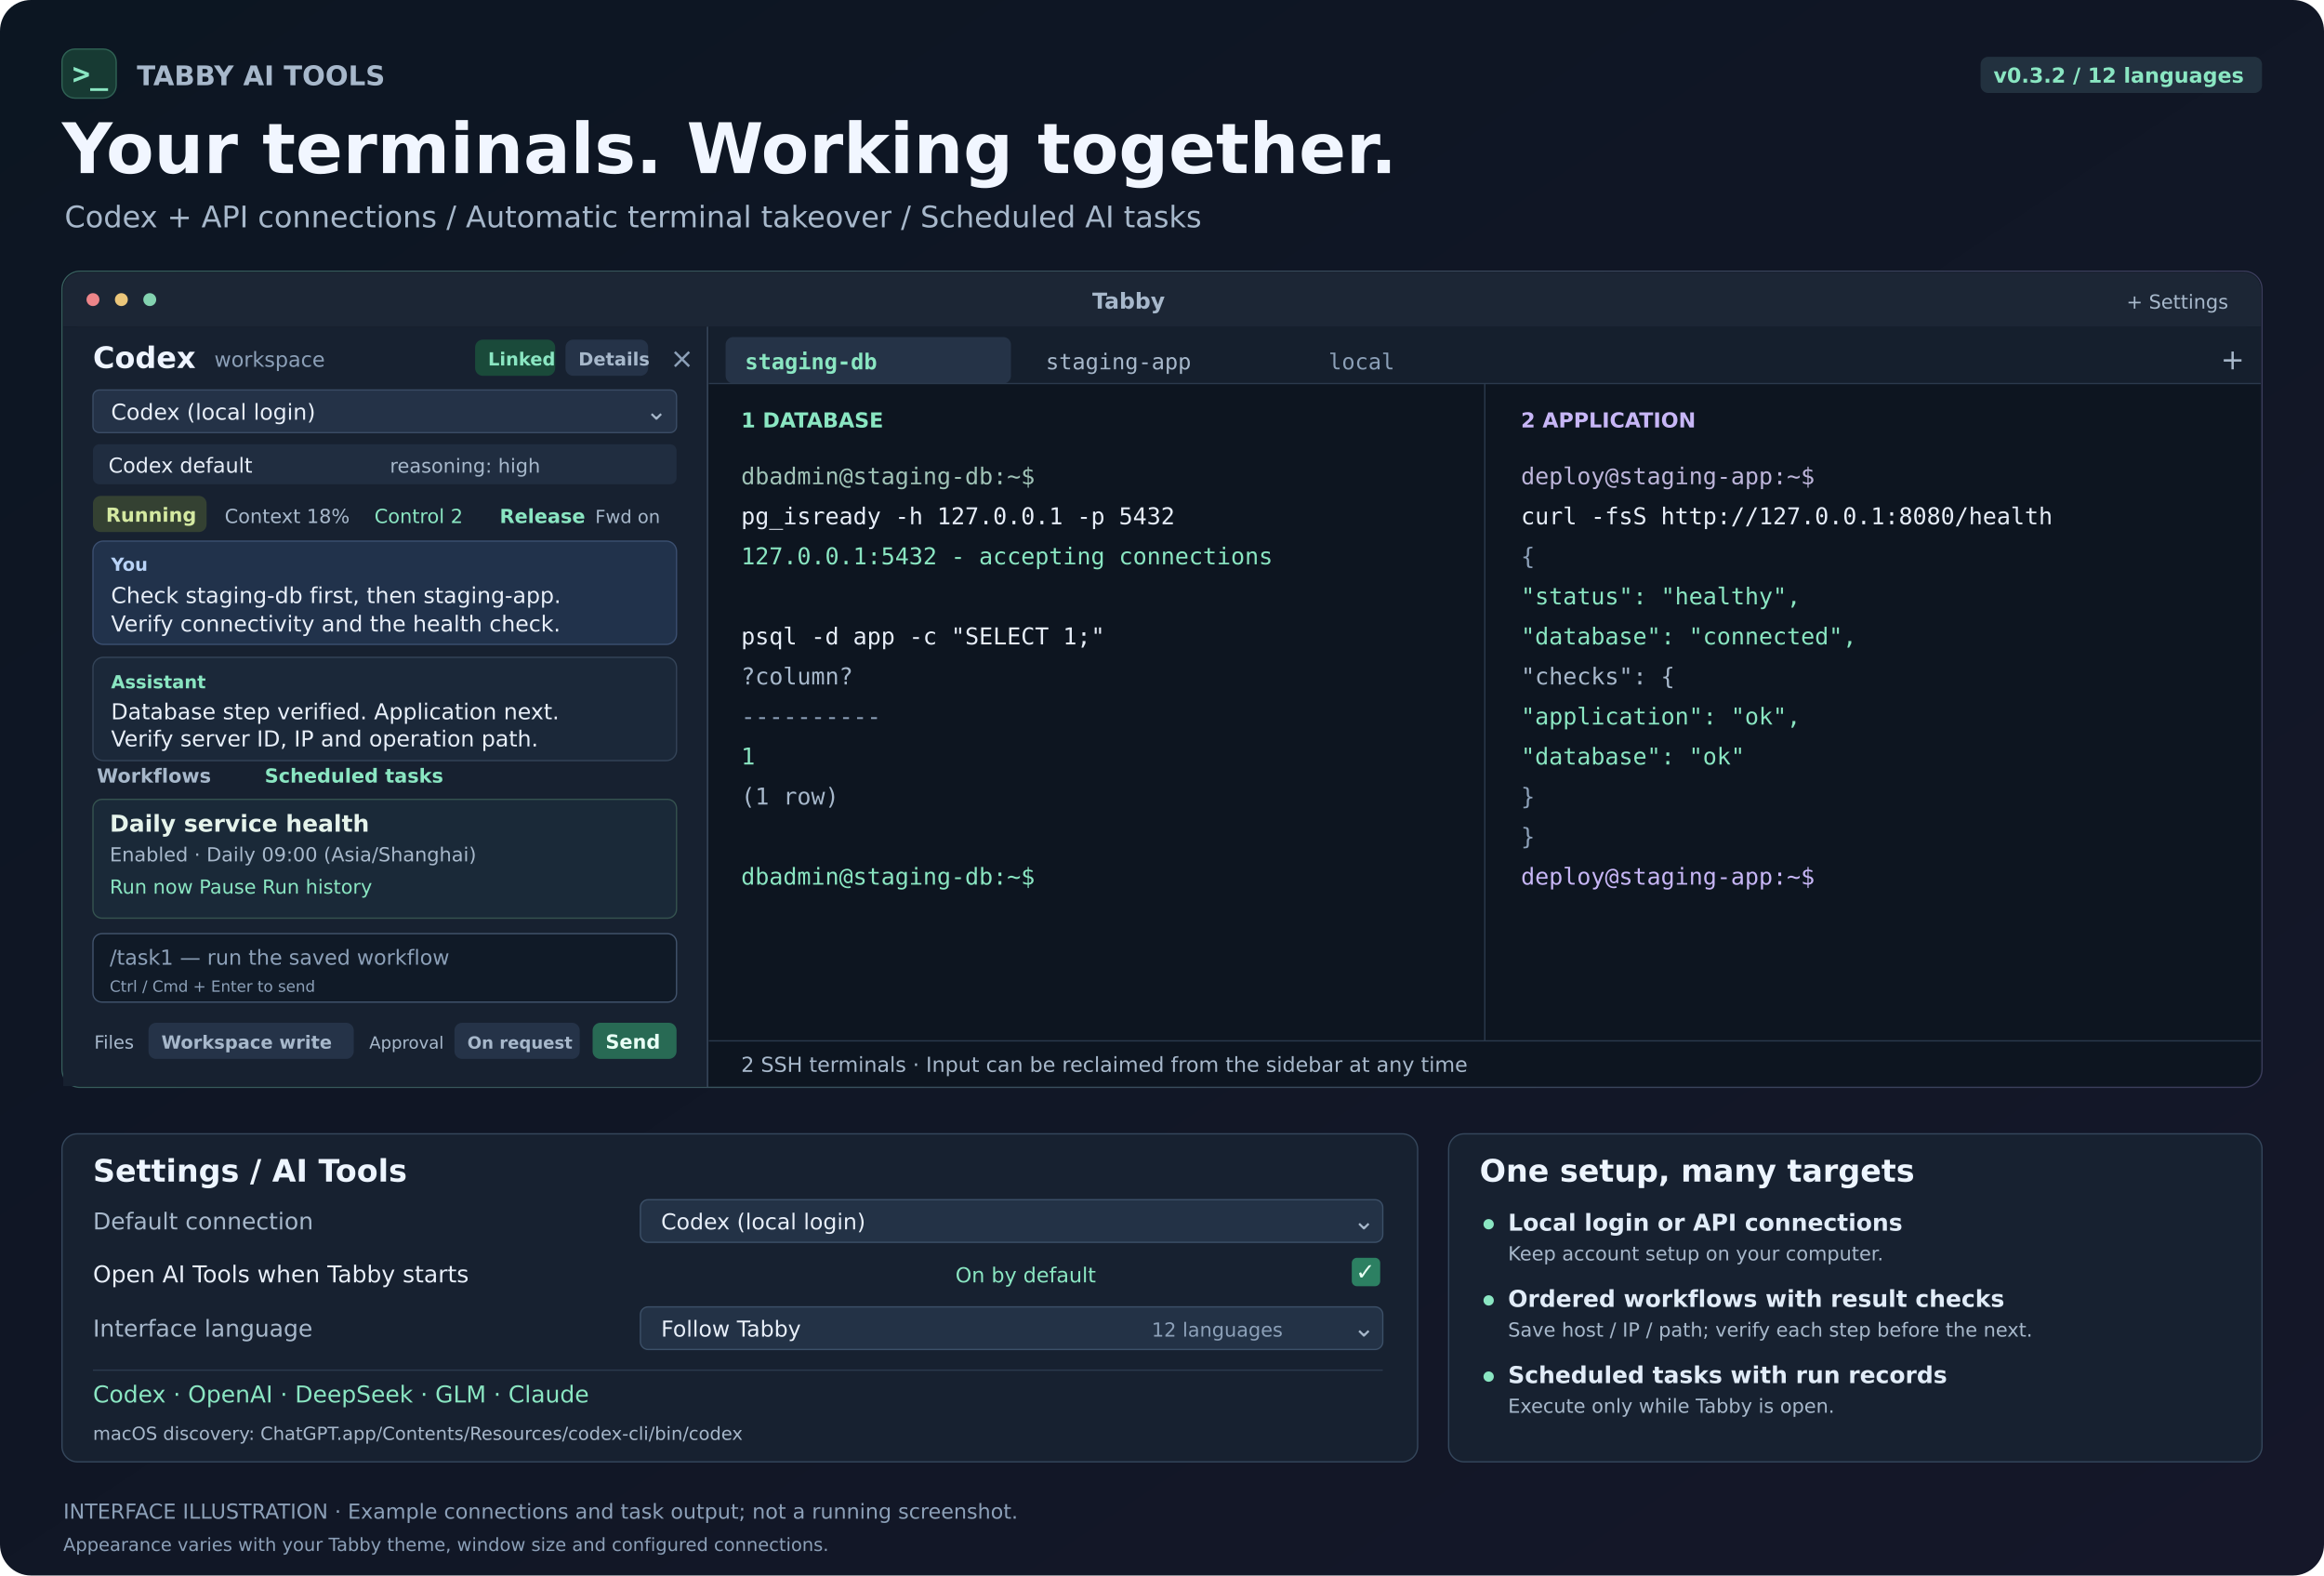
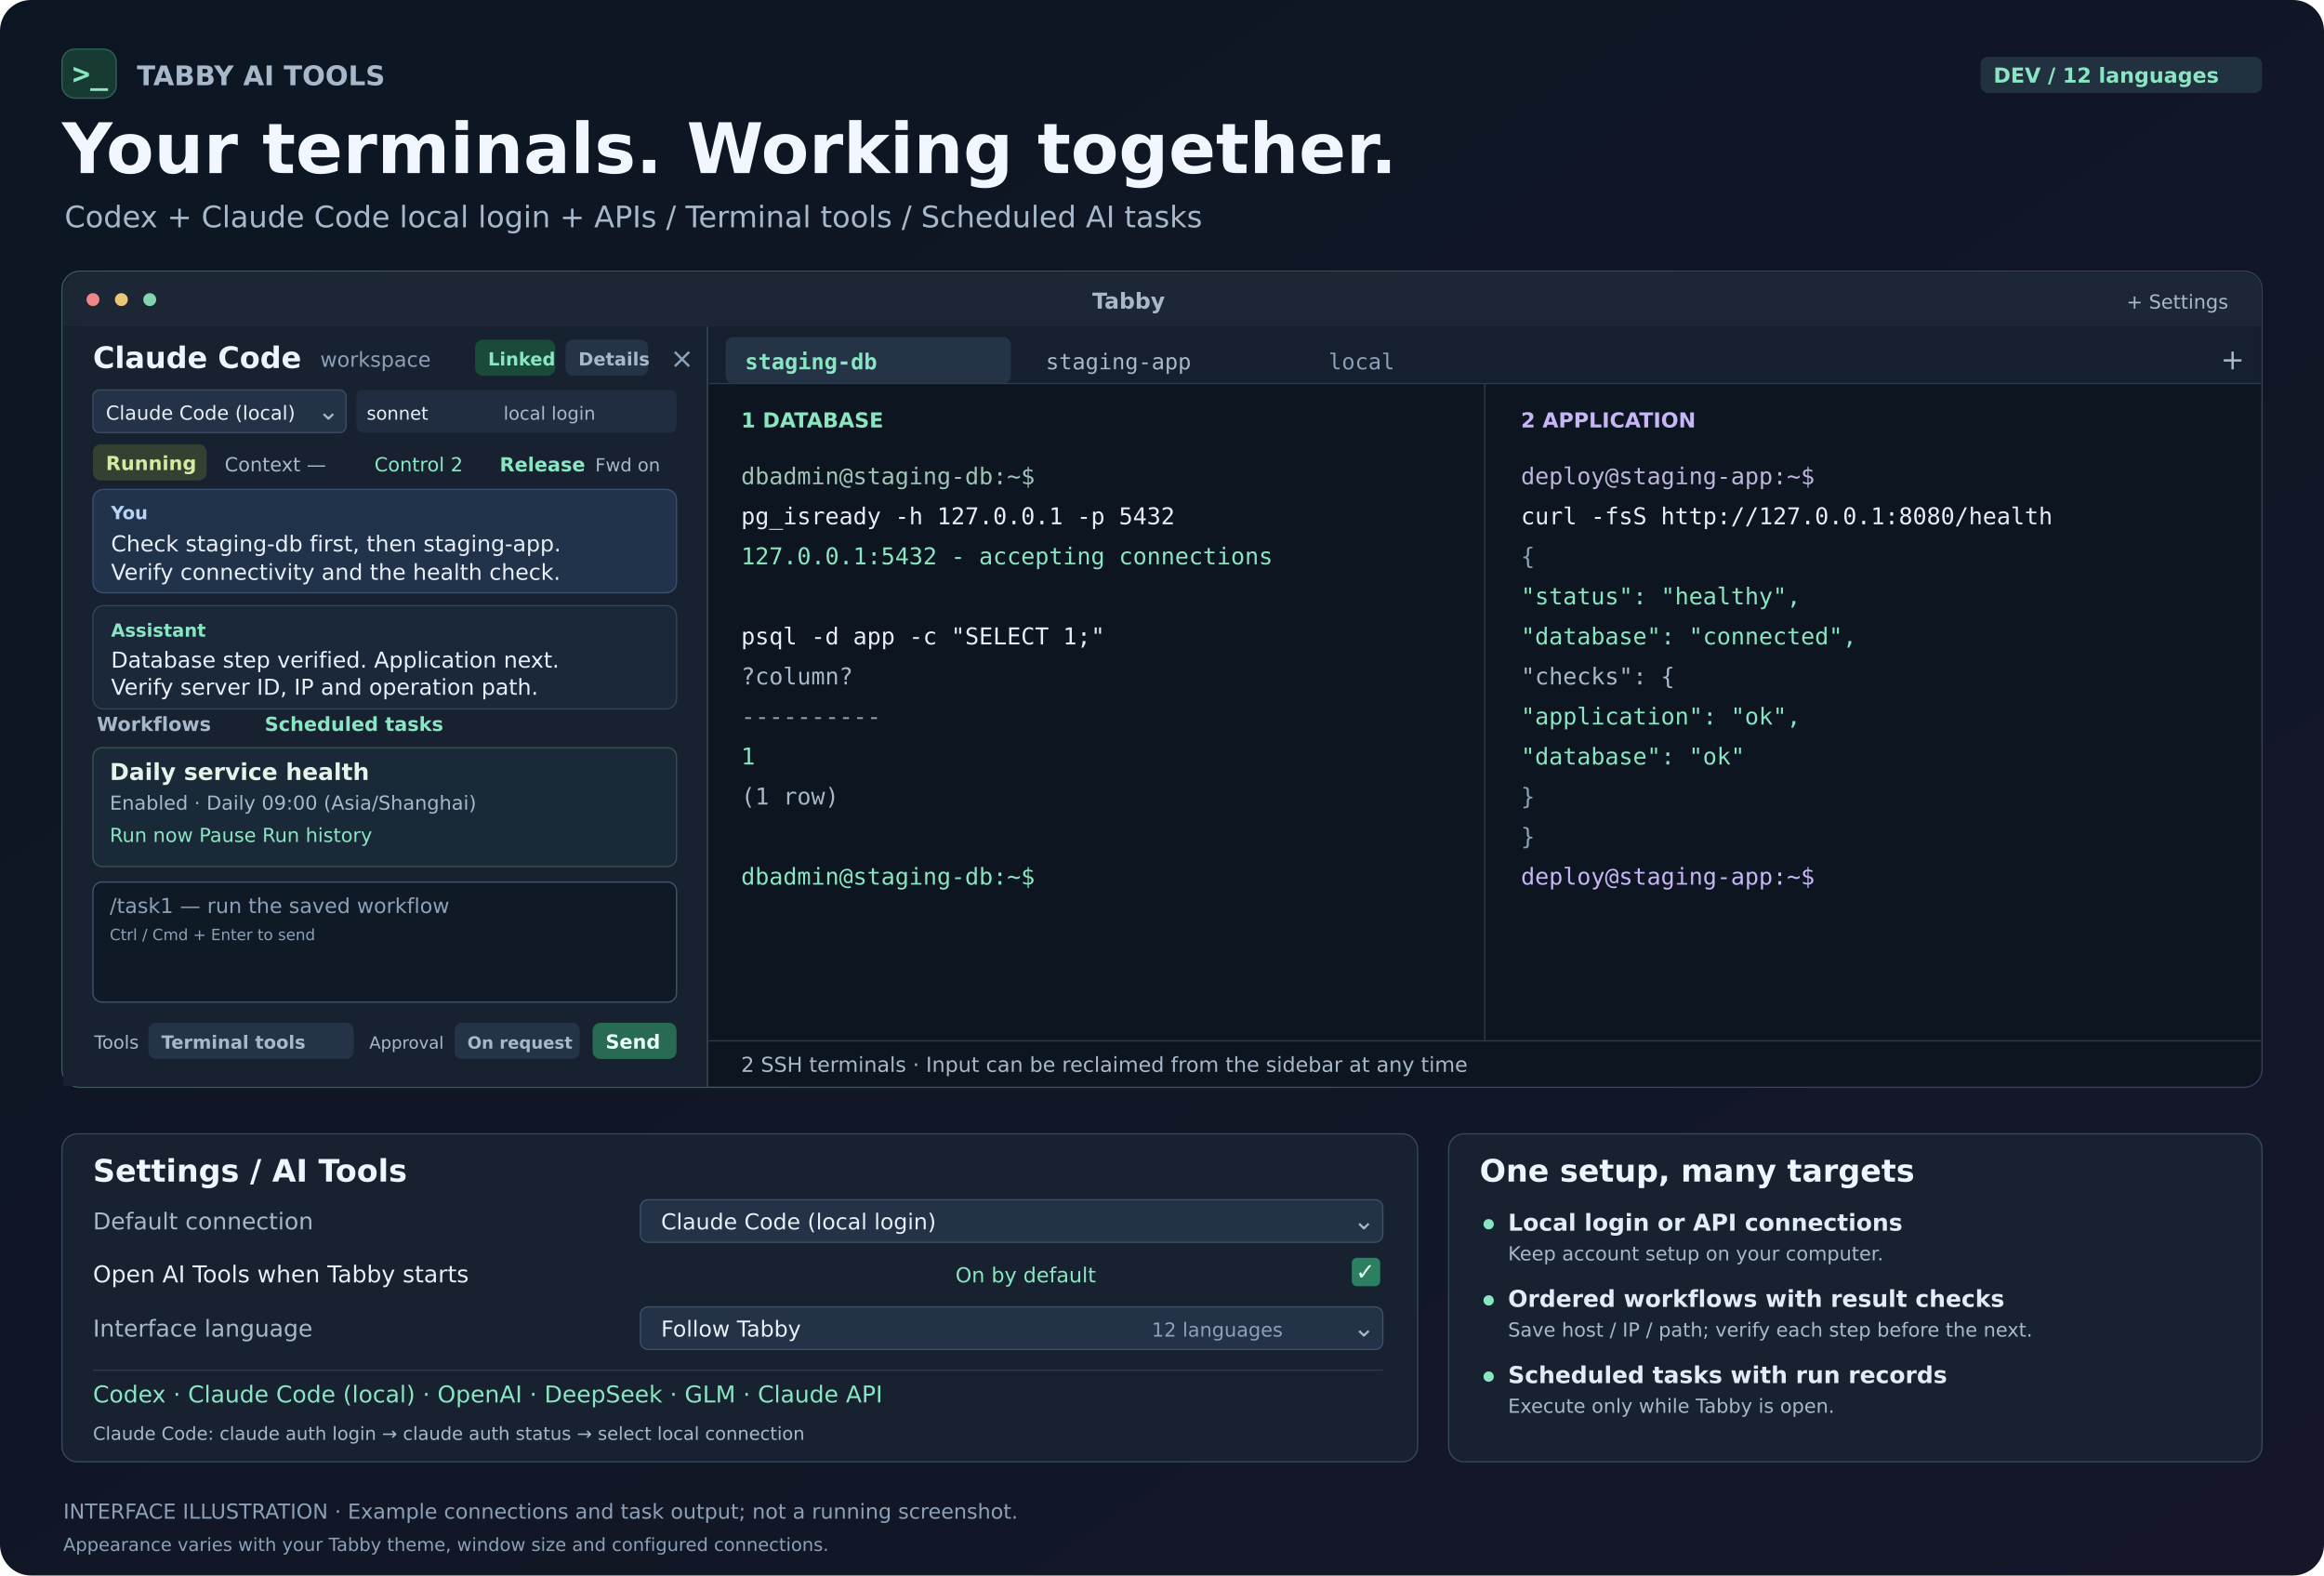
<svg xmlns="http://www.w3.org/2000/svg" width="1800" height="1220" viewBox="0 0 1800 1220" role="img" aria-labelledby="title desc">
  <defs>
    <linearGradient id="background" x2="1" y2="1">
      <stop stop-color="#0c1622" />
      <stop offset="1" stop-color="#151729" />
    </linearGradient>
    <linearGradient id="outline">
      <stop stop-color="#375d5d" />
      <stop offset="1" stop-color="#3b3d5c" />
    </linearGradient>
  </defs>
  <style>
text{font-family:"DejaVu Sans",sans-serif;fill:#e8eff9}
.mono{font-family:"DejaVu Sans Mono",monospace}
</style>
  <rect x="0" y="0" width="1800" height="1220" rx="24" fill="url(#background)" />
  <rect x="48" y="38" width="42" height="38" rx="10" fill="#173a33" stroke="#306355" />
  <text x="56" y="65" font-size="23" font-weight="700" style="fill:#8ae6c2" class="mono">&gt;_</text>
  <text x="106" y="66" font-size="21" font-weight="700" style="fill:#a7b8cb">TABBY AI TOOLS</text>
  <rect x="1534" y="44" width="218" height="28" rx="6" fill="#22313f" />
-   <text x="1544" y="64" font-size="16" font-weight="600" style="fill:#8ae6c2">v0.3.2  /  12 languages</text>
+   <text x="1544" y="64" font-size="16" font-weight="600" style="fill:#8ae6c2">DEV  /  12 languages</text>
  <text x="48" y="134" font-size="54" font-weight="700" style="fill:#f1f6ff">Your terminals. Working together.</text>
-   <text x="50" y="176" font-size="23" font-weight="400" style="fill:#a7b8cb">Codex + API connections  /  Automatic terminal takeover  /  Scheduled AI tasks</text>
+   <text x="50" y="176" font-size="23" font-weight="400" style="fill:#a7b8cb">Codex + Claude Code local login + APIs  /  Terminal tools  /  Scheduled AI tasks</text>
  <rect x="48" y="210" width="1704" height="632" rx="14" fill="#0d1520" stroke="url(#outline)" />
  <rect x="49" y="211" width="1702" height="42" rx="13" fill="#1c2635" />
  <rect x="49" y="235" width="1702" height="18" rx="0" fill="#1c2635" />
  <circle cx="72" cy="232" r="5" fill="#ed8589" />
  <circle cx="94" cy="232" r="5" fill="#ebc67a" />
  <circle cx="116" cy="232" r="5" fill="#83d2b0" />
  <text x="846" y="239" font-size="17" font-weight="600" style="fill:#a7b8cb">Tabby</text>
  <text x="1647" y="239" font-size="15" font-weight="400" style="fill:#a7b8cb">+    Settings</text>
  <rect x="49" y="253" width="499" height="588" rx="0" fill="#172130" />
  <path d="M548 253L548 842" stroke="#3b4b60" />
-   <text x="72" y="285" font-size="23" font-weight="700" style="fill:#eef4ff">Codex</text>
-   <text x="166" y="284" font-size="16" font-weight="400" style="fill:#8ca0b8">workspace</text>
+   <text x="72" y="285" font-size="23" font-weight="700" style="fill:#eef4ff">Claude Code</text>
+   <text x="248" y="284" font-size="16" font-weight="400" style="fill:#8ca0b8">workspace</text>
  <rect x="368" y="263" width="62" height="28" rx="6" fill="#1a4a3a" />
  <text x="378" y="283" font-size="14" font-weight="600" style="fill:#8ae6c2">Linked</text>
  <rect x="438" y="263" width="64" height="28" rx="6" fill="#253348" />
  <text x="448" y="283" font-size="14" font-weight="600" style="fill:#a7b8cb">Details</text>
  <text x="519" y="285" font-size="22" font-weight="400" style="fill:#8ca0b8">×</text>
-   <rect x="72" y="302" width="452" height="33" rx="5" fill="#243247" stroke="#3a4c65" />
-   <text x="86" y="325" font-size="17" font-weight="400" style="fill:#e8eff9">Codex (local login)</text>
-   <text x="500" y="325" font-size="20" font-weight="400" style="fill:#a7b8cb">⌄</text>
-   <rect x="72" y="344" width="452" height="31" rx="5" fill="#202d40" />
-   <text x="84" y="366" font-size="16" font-weight="400" style="fill:#e8eff9">Codex default</text>
-   <text x="302" y="366" font-size="15" font-weight="400" style="fill:#a7b8cb">reasoning: high</text>
-   <rect x="72" y="384" width="88" height="28" rx="6" fill="#344132" />
-   <text x="82" y="404" font-size="15" font-weight="600" style="fill:#d4e9a1">Running</text>
-   <text x="174" y="405" font-size="15" font-weight="400" style="fill:#a7b8cb">Context 18%</text>
-   <text x="290" y="405" font-size="15" font-weight="400" style="fill:#8ae6c2">Control 2</text>
-   <text x="387" y="405" font-size="15" font-weight="600" style="fill:#8ae6c2">Release</text>
-   <text x="461" y="405" font-size="14" font-weight="400" style="fill:#a7b8cb">Fwd on</text>
-   <rect x="72" y="419" width="452" height="80" rx="8" fill="#21324b" stroke="#3b4f70" />
-   <text x="86" y="442" font-size="14" font-weight="600" style="fill:#b9d3f7">You</text>
-   <text x="86" y="467" font-size="17" font-weight="400" style="fill:#e8eff9">Check staging-db first, then staging-app.</text>
-   <text x="86" y="489" font-size="17" font-weight="400" style="fill:#e8eff9">Verify connectivity and the health check.</text>
-   <rect x="72" y="509" width="452" height="80" rx="8" fill="#1b2839" stroke="#344458" />
-   <text x="86" y="533" font-size="14" font-weight="600" style="fill:#8ae6c2">Assistant</text>
-   <text x="86" y="557" font-size="17" font-weight="400" style="fill:#e8eff9">Database step verified. Application next.</text>
-   <text x="86" y="578" font-size="17" font-weight="400" style="fill:#e8eff9">Verify server ID, IP and operation path.</text>
-   <text x="75" y="606" font-size="15" font-weight="600" style="fill:#a7b8cb">Workflows</text>
-   <text x="205" y="606" font-size="15" font-weight="600" style="fill:#8ae6c2">Scheduled tasks</text>
-   <rect x="72" y="619" width="452" height="92" rx="7" fill="#1a2938" stroke="#35534f" />
-   <text x="85" y="644" font-size="18" font-weight="600" style="fill:#e5f3eb">Daily service health</text>
-   <text x="85" y="667" font-size="15" font-weight="400" style="fill:#a7b8cb">Enabled · Daily 09:00 (Asia/Shanghai)</text>
-   <text x="85" y="692" font-size="15" font-weight="400" style="fill:#8ae6c2">Run now    Pause    Run history</text>
-   <rect x="72" y="723" width="452" height="53" rx="7" fill="#101a27" stroke="#42546d" />
-   <text x="85" y="747" font-size="16" font-weight="400" style="fill:#8ca0b8">/task1 — run the saved workflow</text>
-   <text x="85" y="768" font-size="12" font-weight="400" style="fill:#8ca0b8">Ctrl / Cmd + Enter to send</text>
-   <text x="73" y="812" font-size="14" font-weight="400" style="fill:#a7b8cb">Files</text>
+   <rect x="72" y="302" width="196" height="33" rx="5" fill="#243247" stroke="#3a4c65" />
+   <text x="82" y="325" font-size="15" style="fill:#e8eff9">Claude Code (local)</text>
+   <text x="246" y="325" font-size="20" style="fill:#a7b8cb">⌄</text>
+   <rect x="276" y="302" width="248" height="33" rx="5" fill="#202d40" />
+   <text x="284" y="325" font-size="14" style="fill:#e8eff9">sonnet</text>
+   <text x="390" y="325" font-size="14" style="fill:#a7b8cb">local login</text>
+   <g transform="translate(0 -40)">
+     <rect x="72" y="384" width="88" height="28" rx="6" fill="#344132" />
+     <text x="82" y="404" font-size="15" font-weight="600" style="fill:#d4e9a1">Running</text>
+     <text x="174" y="405" font-size="15" font-weight="400" style="fill:#a7b8cb">Context —</text>
+     <text x="290" y="405" font-size="15" font-weight="400" style="fill:#8ae6c2">Control 2</text>
+     <text x="387" y="405" font-size="15" font-weight="600" style="fill:#8ae6c2">Release</text>
+     <text x="461" y="405" font-size="14" font-weight="400" style="fill:#a7b8cb">Fwd on</text>
+     <rect x="72" y="419" width="452" height="80" rx="8" fill="#21324b" stroke="#3b4f70" />
+     <text x="86" y="442" font-size="14" font-weight="600" style="fill:#b9d3f7">You</text>
+     <text x="86" y="467" font-size="17" font-weight="400" style="fill:#e8eff9">Check staging-db first, then staging-app.</text>
+     <text x="86" y="489" font-size="17" font-weight="400" style="fill:#e8eff9">Verify connectivity and the health check.</text>
+     <rect x="72" y="509" width="452" height="80" rx="8" fill="#1b2839" stroke="#344458" />
+     <text x="86" y="533" font-size="14" font-weight="600" style="fill:#8ae6c2">Assistant</text>
+     <text x="86" y="557" font-size="17" font-weight="400" style="fill:#e8eff9">Database step verified. Application next.</text>
+     <text x="86" y="578" font-size="17" font-weight="400" style="fill:#e8eff9">Verify server ID, IP and operation path.</text>
+     <text x="75" y="606" font-size="15" font-weight="600" style="fill:#a7b8cb">Workflows</text>
+     <text x="205" y="606" font-size="15" font-weight="600" style="fill:#8ae6c2">Scheduled tasks</text>
+     <rect x="72" y="619" width="452" height="92" rx="7" fill="#1a2938" stroke="#35534f" />
+     <text x="85" y="644" font-size="18" font-weight="600" style="fill:#e5f3eb">Daily service health</text>
+     <text x="85" y="667" font-size="15" font-weight="400" style="fill:#a7b8cb">Enabled · Daily 09:00 (Asia/Shanghai)</text>
+     <text x="85" y="692" font-size="15" font-weight="400" style="fill:#8ae6c2">Run now    Pause    Run history</text>
+   </g>
+   <rect x="72" y="683" width="452" height="93" rx="7" fill="#101a27" stroke="#42546d" />
+   <text x="85" y="707" font-size="16" font-weight="400" style="fill:#8ca0b8">/task1 — run the saved workflow</text>
+   <text x="85" y="728" font-size="12" font-weight="400" style="fill:#8ca0b8">Ctrl / Cmd + Enter to send</text>
+   <text x="73" y="812" font-size="14" font-weight="400" style="fill:#a7b8cb">Tools</text>
  <rect x="115" y="792" width="159" height="28" rx="6" fill="#253348" />
-   <text x="125" y="812" font-size="14" font-weight="600" style="fill:#a7b8cb">Workspace write</text>
+   <text x="125" y="812" font-size="14" font-weight="600" style="fill:#a7b8cb">Terminal tools</text>
  <text x="286" y="812" font-size="13" font-weight="400" style="fill:#a7b8cb">Approval</text>
  <rect x="352" y="792" width="97" height="28" rx="6" fill="#253348" />
  <text x="362" y="812" font-size="13" font-weight="600" style="fill:#a7b8cb">On request</text>
  <rect x="459" y="792" width="65" height="28" rx="6" fill="#286a54" />
  <text x="469" y="812" font-size="15" font-weight="600" style="fill:#e8fff5">Send</text>
  <rect x="549" y="253" width="1202" height="44" rx="0" fill="#151f2d" />
  <rect x="562" y="261" width="221" height="36" rx="6" fill="#253347" />
  <text x="577" y="286" font-size="17" font-weight="600" style="fill:#8ae6c2" class="mono">staging-db</text>
  <text x="810" y="286" font-size="17" font-weight="500" style="fill:#a7b8cb" class="mono">staging-app</text>
  <text x="1029" y="286" font-size="17" font-weight="400" style="fill:#8ca0b8" class="mono">local</text>
  <text x="1720" y="286" font-size="22" font-weight="400" style="fill:#a7b8cb">+</text>
  <path d="M549 297H1751" stroke="#2b3a4d" />
  <path d="M1150 297L1150 806" stroke="#2b3a4d" />
  <text x="574" y="331" font-size="16" font-weight="700" style="fill:#8ae6c2">1  DATABASE</text>
  <text x="1178" y="331" font-size="16" font-weight="700" style="fill:#c7b6f6">2  APPLICATION</text>
  <text x="574" y="375" font-size="18" font-weight="400" style="fill:#a0c3b7" class="mono">dbadmin@staging-db:~$</text>
  <text x="574" y="406" font-size="18" font-weight="400" style="fill:#e6edf8" class="mono">pg_isready -h 127.0.0.1 -p 5432</text>
  <text x="574" y="437" font-size="18" font-weight="400" style="fill:#8ae6c2" class="mono">127.0.0.1:5432 - accepting connections</text>
  <text x="574" y="468" font-size="18" font-weight="400" style="fill:" class="mono" />
  <text x="574" y="499" font-size="18" font-weight="400" style="fill:#e6edf8" class="mono">psql -d app -c "SELECT 1;"</text>
  <text x="574" y="530" font-size="18" font-weight="400" style="fill:#a7b8cb" class="mono"> ?column?</text>
  <text x="574" y="561" font-size="18" font-weight="400" style="fill:#8ca0b8" class="mono">----------</text>
  <text x="574" y="592" font-size="18" font-weight="400" style="fill:#8ae6c2" class="mono">        1</text>
  <text x="574" y="623" font-size="18" font-weight="400" style="fill:#a7b8cb" class="mono">(1 row)</text>
  <text x="574" y="654" font-size="18" font-weight="400" style="fill:" class="mono" />
  <text x="574" y="685" font-size="18" font-weight="400" style="fill:#8ae6c2" class="mono">dbadmin@staging-db:~$</text>
  <text x="1178" y="375" font-size="18" font-weight="400" style="fill:#bdb5da" class="mono">deploy@staging-app:~$</text>
  <text x="1178" y="406" font-size="18" font-weight="400" style="fill:#e6edf8" class="mono">curl -fsS http://127.0.0.1:8080/health</text>
  <text x="1178" y="437" font-size="18" font-weight="400" style="fill:#8ca0b8" class="mono">{</text>
  <text x="1178" y="468" font-size="18" font-weight="400" style="fill:#8ae6c2" class="mono">  "status": "healthy",</text>
  <text x="1178" y="499" font-size="18" font-weight="400" style="fill:#8ae6c2" class="mono">  "database": "connected",</text>
  <text x="1178" y="530" font-size="18" font-weight="400" style="fill:#a7b8cb" class="mono">  "checks": {</text>
  <text x="1178" y="561" font-size="18" font-weight="400" style="fill:#8ae6c2" class="mono">    "application": "ok",</text>
  <text x="1178" y="592" font-size="18" font-weight="400" style="fill:#8ae6c2" class="mono">    "database": "ok"</text>
  <text x="1178" y="623" font-size="18" font-weight="400" style="fill:#8ca0b8" class="mono">  }</text>
  <text x="1178" y="654" font-size="18" font-weight="400" style="fill:#8ca0b8" class="mono">}</text>
  <text x="1178" y="685" font-size="18" font-weight="400" style="fill:#c7b6f6" class="mono">deploy@staging-app:~$</text>
  <path d="M549 806H1751" stroke="#2b3a4d" />
  <text x="574" y="830" font-size="16" font-weight="400" style="fill:#a7b8cb">2 SSH terminals · Input can be reclaimed from the sidebar at any time</text>
  <rect x="48" y="878" width="1050" height="254" rx="12" fill="#172130" stroke="#35475c" />
  <text x="72" y="915" font-size="24" font-weight="650" style="fill:#edf5ff">Settings  /  AI Tools</text>
  <text x="72" y="952" font-size="18" font-weight="400" style="fill:#a7b8cb">Default connection</text>
  <rect x="496" y="929" width="575" height="33" rx="6" fill="#233246" stroke="#3c5068" />
-   <text x="512" y="952" font-size="17" font-weight="400" style="fill:#e8eff9">Codex (local login)</text>
+   <text x="512" y="952" font-size="17" font-weight="400" style="fill:#e8eff9">Claude Code (local login)</text>
  <text x="1048" y="952" font-size="20" font-weight="400" style="fill:#a7b8cb">⌄</text>
  <text x="72" y="993" font-size="18" font-weight="400" style="fill:#e8eff9">Open AI Tools when Tabby starts</text>
  <text x="740" y="993" font-size="16" font-weight="500" style="fill:#8ae6c2">On by default</text>
  <rect x="1047" y="974" width="22" height="22" rx="4" fill="#2c8062" />
  <text x="1050" y="991" font-size="18" font-weight="700" style="fill:#e9fff4">✓</text>
  <text x="72" y="1035" font-size="18" font-weight="400" style="fill:#a7b8cb">Interface language</text>
  <rect x="496" y="1012" width="575" height="33" rx="6" fill="#233246" stroke="#3c5068" />
  <text x="512" y="1035" font-size="17" font-weight="400" style="fill:#e8eff9">Follow Tabby</text>
  <text x="892" y="1035" font-size="15" font-weight="400" style="fill:#8ca0b8">12 languages</text>
  <text x="1048" y="1035" font-size="20" font-weight="400" style="fill:#a7b8cb">⌄</text>
  <path d="M72 1061H1071" stroke="#2b3a4d" />
-   <text x="72" y="1086" font-size="18" font-weight="500" style="fill:#8ae6c2">Codex   ·   OpenAI   ·   DeepSeek   ·   GLM   ·   Claude</text>
-   <text x="72" y="1115" font-size="14" style="fill:#a7b8cb">macOS discovery: ChatGPT.app/Contents/Resources/codex-cli/bin/codex</text>
+   <text x="72" y="1086" font-size="18" font-weight="500" style="fill:#8ae6c2">Codex · Claude Code (local) · OpenAI · DeepSeek · GLM · Claude API</text>
+   <text x="72" y="1115" font-size="14" style="fill:#a7b8cb">Claude Code: claude auth login → claude auth status → select local connection</text>
  <rect x="1122" y="878" width="630" height="254" rx="12" fill="#172130" stroke="#35475c" />
  <text x="1146" y="915" font-size="24" font-weight="650" style="fill:#edf5ff">One setup, many targets</text>
  <circle cx="1153" cy="948" r="4" fill="#8ae6c2" />
  <text x="1168" y="953" font-size="18" font-weight="600" style="fill:#e1ecf8">Local login or API connections</text>
  <text x="1168" y="976" font-size="15" font-weight="400" style="fill:#a7b8cb">Keep account setup on your computer.</text>
  <circle cx="1153" cy="1007" r="4" fill="#8ae6c2" />
  <text x="1168" y="1012" font-size="18" font-weight="600" style="fill:#e1ecf8">Ordered workflows with result checks</text>
  <text x="1168" y="1035" font-size="15" font-weight="400" style="fill:#a7b8cb">Save host / IP / path; verify each step before the next.</text>
  <circle cx="1153" cy="1066" r="4" fill="#8ae6c2" />
  <text x="1168" y="1071" font-size="18" font-weight="600" style="fill:#e1ecf8">Scheduled tasks with run records</text>
  <text x="1168" y="1094" font-size="15" font-weight="400" style="fill:#a7b8cb">Execute only while Tabby is open.</text>
  <text x="49" y="1176" font-size="16" font-weight="400" style="fill:#8ca0b8">INTERFACE ILLUSTRATION · Example connections and task output; not a running screenshot.</text>
  <text x="49" y="1201" font-size="14" font-weight="400" style="fill:#8ca0b8">Appearance varies with your Tabby theme, window size and configured connections.</text>
</svg>
